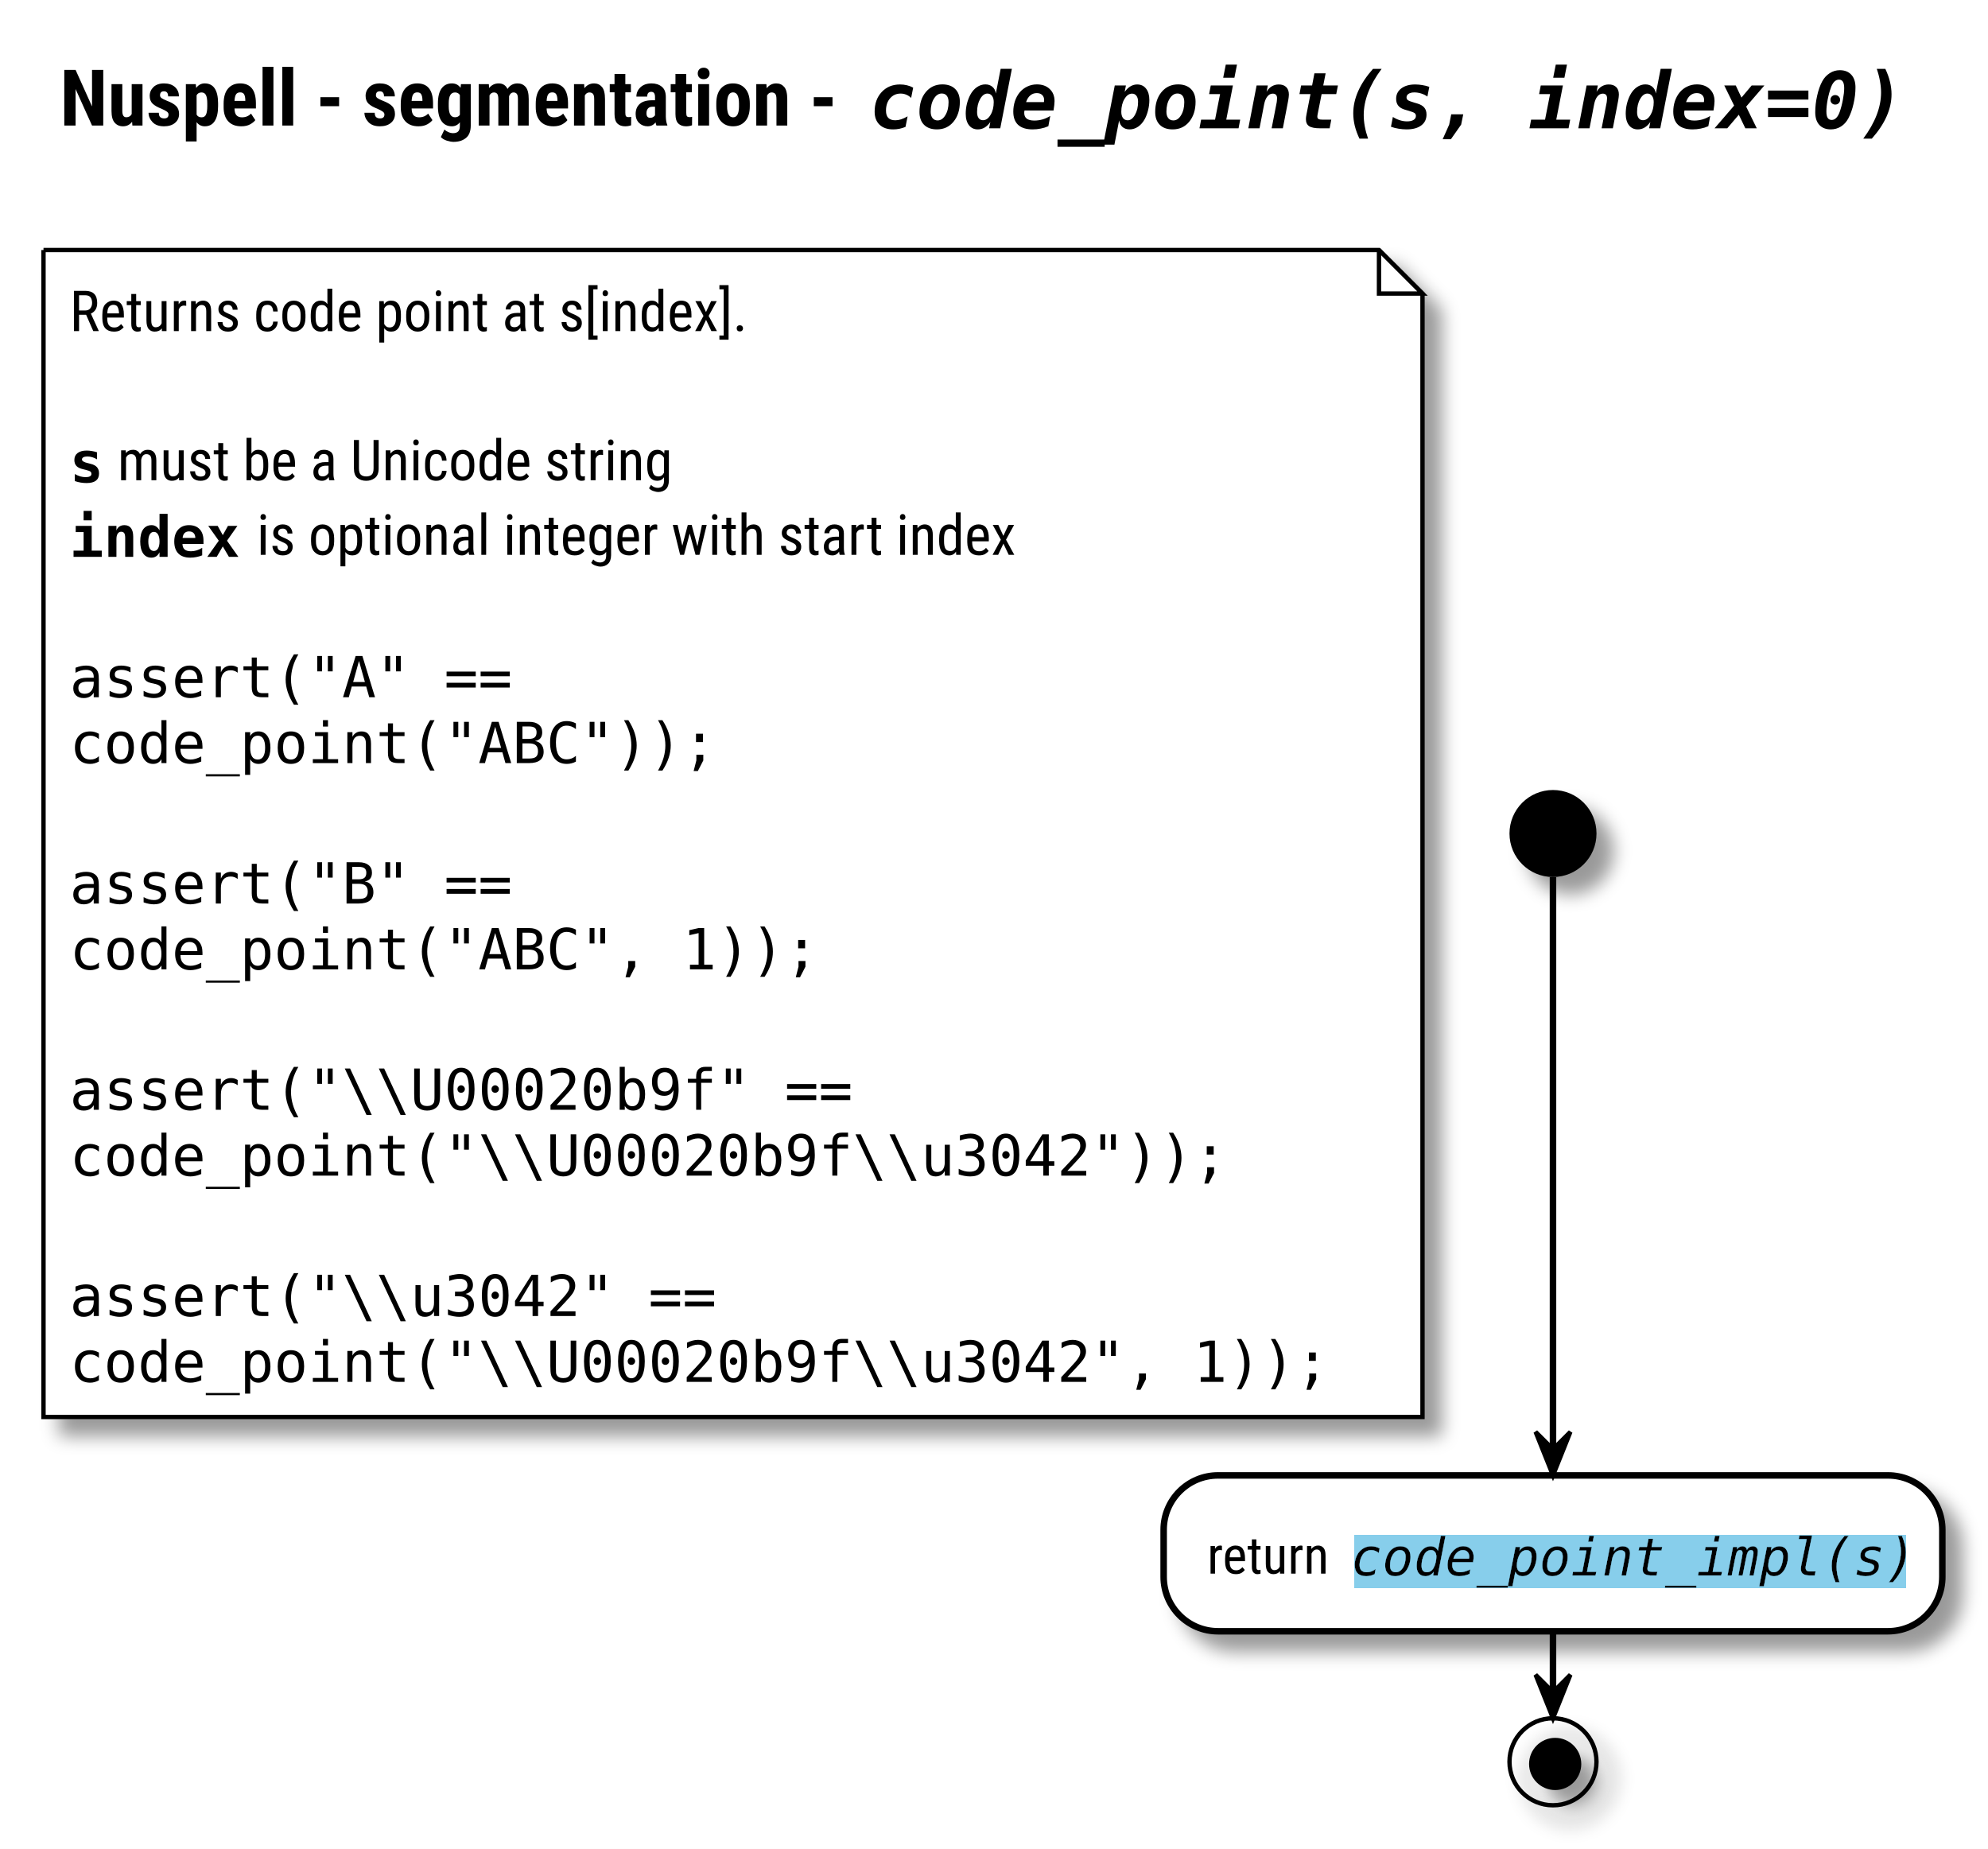
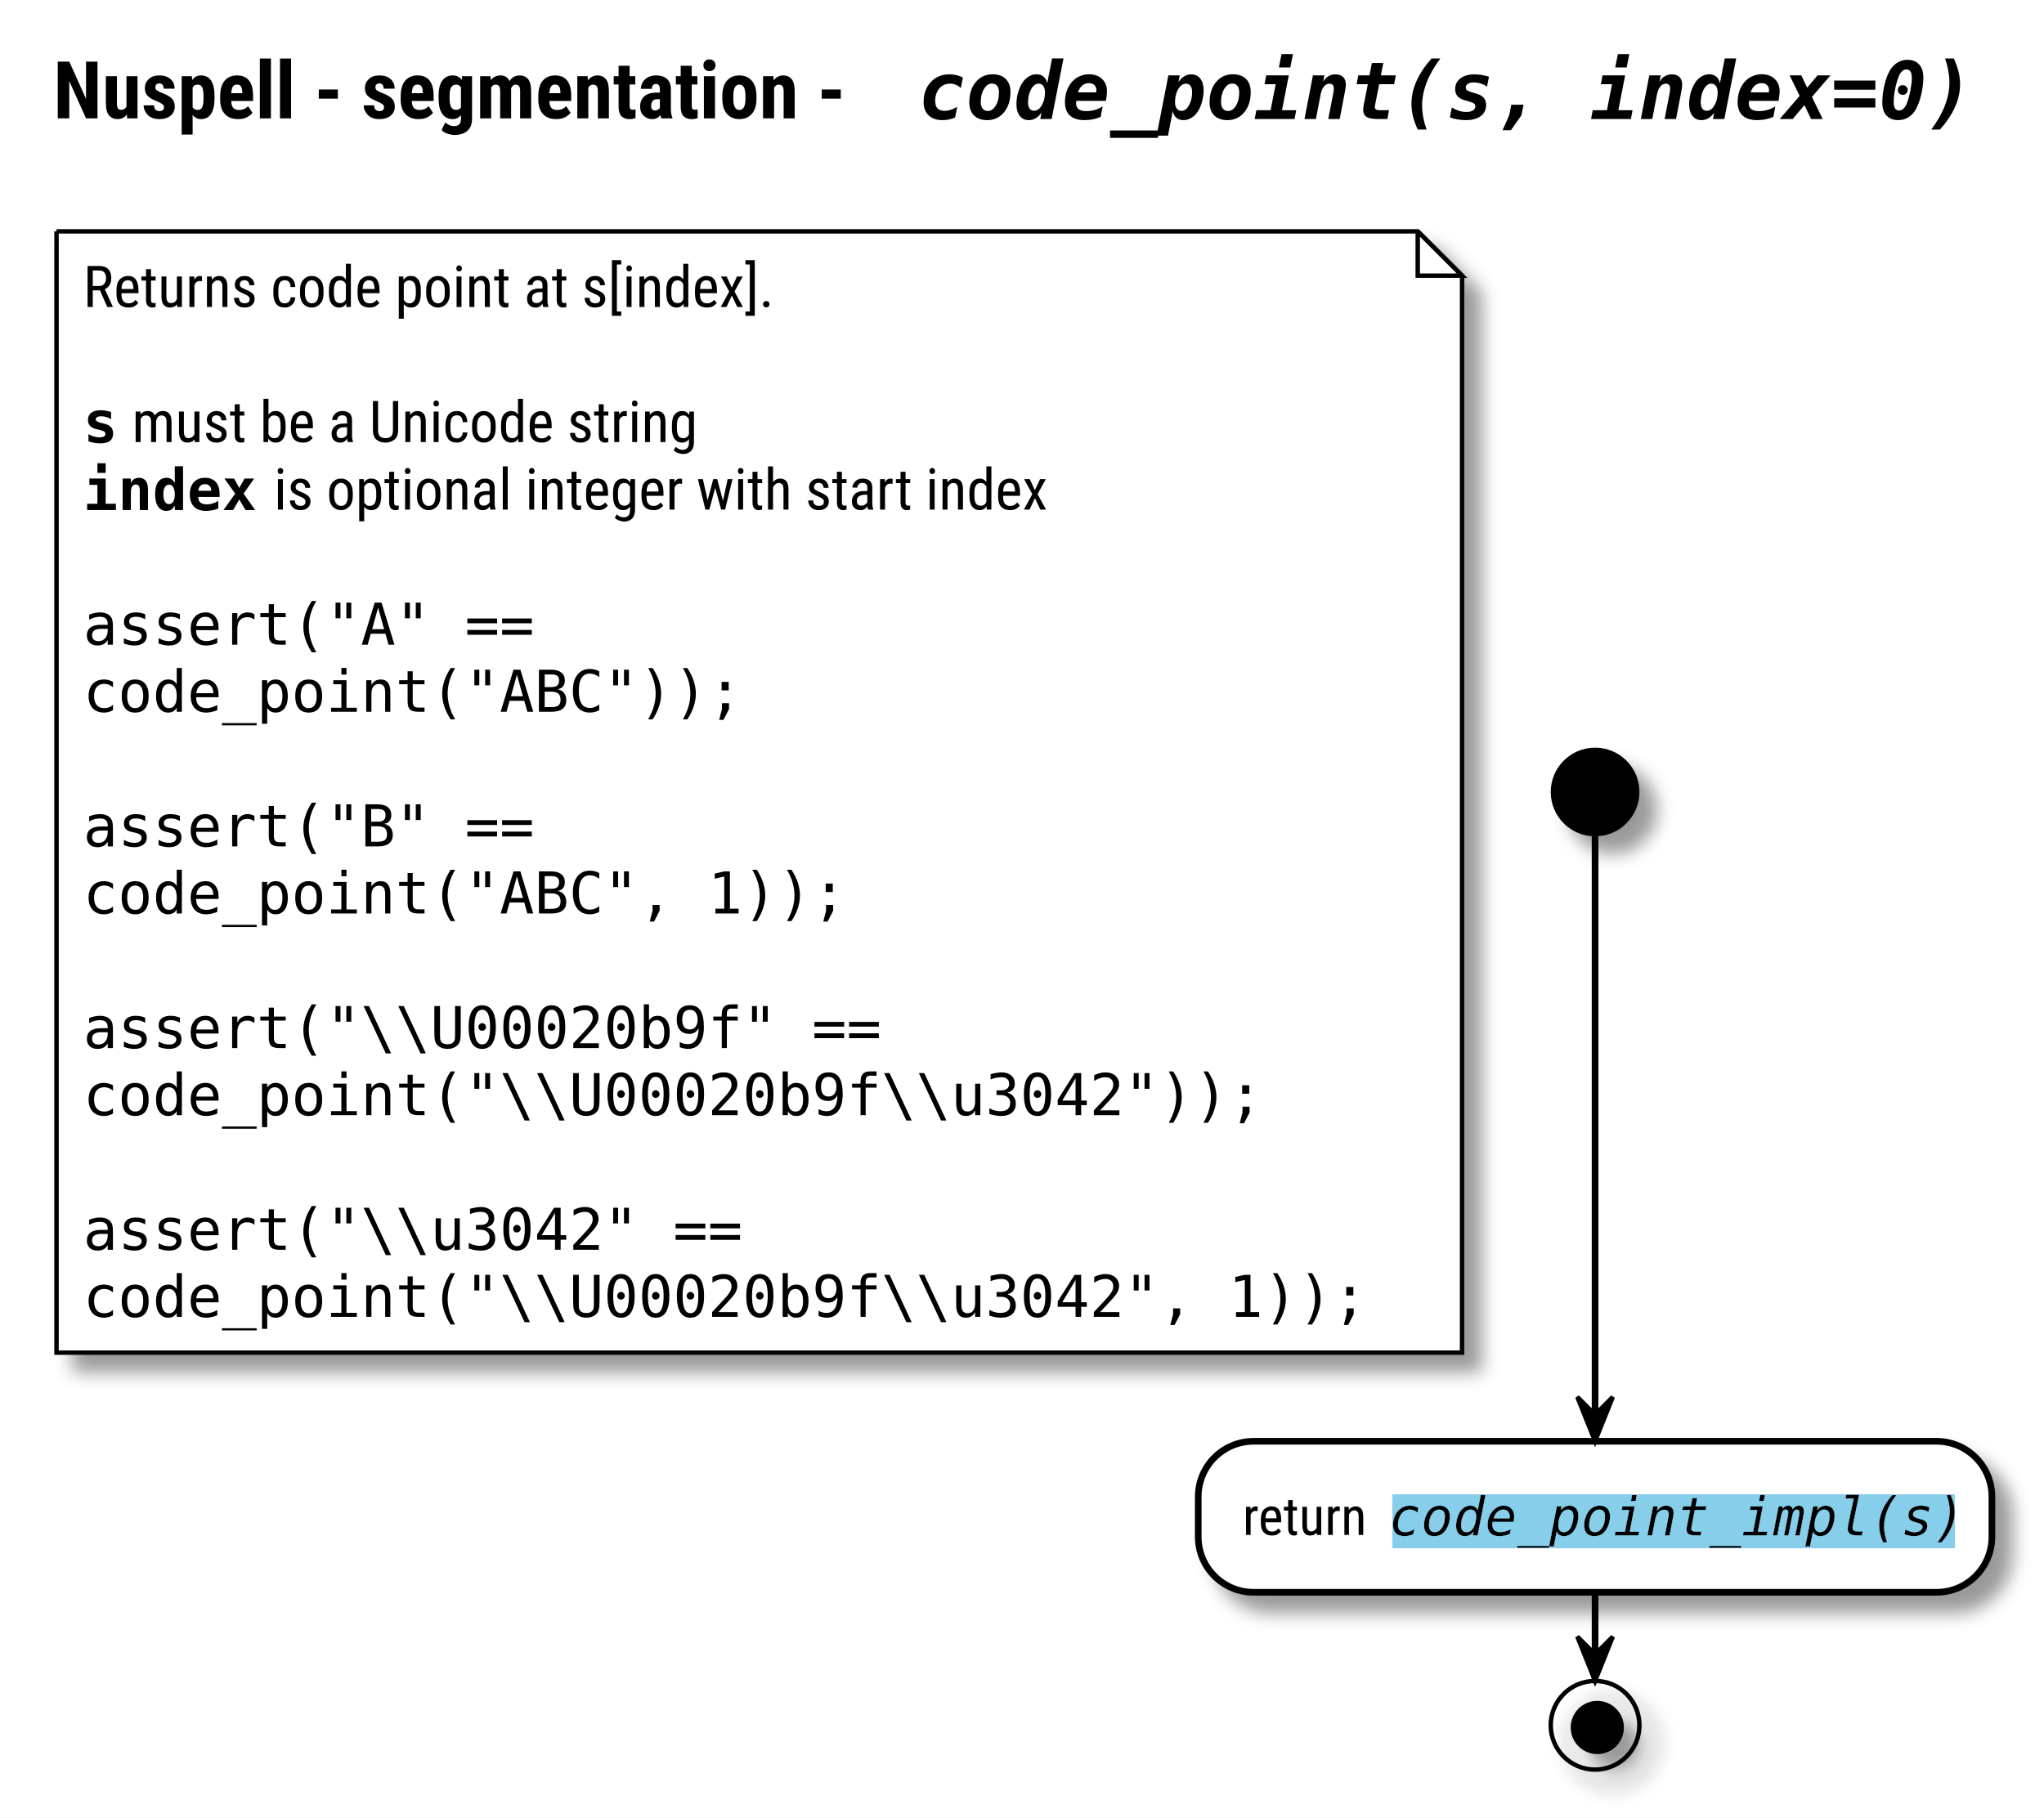
- <svg xmlns="http://www.w3.org/2000/svg" contentScriptType="application/ecmascript" contentStyleType="text/css" height="425px" preserveAspectRatio="none" style="width:457px;height:425px;" version="1.1" viewBox="0 0 457 425" width="457px" zoomAndPan="magnify">
+ <svg xmlns="http://www.w3.org/2000/svg" contentScriptType="application/ecmascript" contentStyleType="text/css" height="410px" preserveAspectRatio="none" style="width:461px;height:410px;" version="1.1" viewBox="0 0 461 410" width="461px" zoomAndPan="magnify">
  <defs>
-     <linearGradient id="g1f1ap5pa120wv0" x1="0%" x2="100%" y1="50%" y2="50%">
+     <linearGradient id="ght9ez640or9i0" x1="0%" x2="100%" y1="50%" y2="50%">
      <stop offset="0%" stop-color="#FFFFFF" />
      <stop offset="100%" stop-color="#FFFFFF" />
    </linearGradient>
-     <filter height="300%" id="f1f1ap5pa120wv" width="300%" x="-1" y="-1">
+     <filter height="300%" id="fht9ez640or9i" width="300%" x="-1" y="-1">
      <feGaussianBlur result="blurOut" stdDeviation="2.0" />
      <feColorMatrix in="blurOut" result="blurOut2" type="matrix" values="0 0 0 0 0 0 0 0 0 0 0 0 0 0 0 0 0 0 .4 0" />
      <feOffset dx="4.0" dy="4.0" in="blurOut2" result="blurOut3" />
      <feBlend in="SourceGraphic" in2="blurOut3" mode="normal" />
    </filter>
-     <filter height="1" id="b1f1ap5pa120wv0" width="1" x="0" y="0">
+     <filter height="1" id="bht9ez640or9i0" width="1" x="0" y="0">
      <feFlood flood-color="#87CEEB" result="flood" />
      <feComposite in="SourceGraphic" in2="flood" operator="over" />
    </filter>
  </defs>
  <g>
-     <rect fill="url(#g1f1ap5pa120wv0)" height="425" style="stroke: none; stroke-width: 1.0;" width="457" x="0" y="0" />
-     <text fill="#000000" font-family="Roboto Condensed" font-size="18" font-weight="bold" lengthAdjust="spacingAndGlyphs" textLength="182" x="13.75" y="28.861">Nuspell - segmentation -</text>
-     <text fill="#000000" font-family="monospace" font-size="18" font-style="italic" font-weight="bold" lengthAdjust="spacingAndGlyphs" textLength="242" x="199.75" y="29.494">code_point(s, index=0)</text>
-     <text fill="#000000" font-family="Roboto Condensed" font-size="18" font-weight="bold" lengthAdjust="spacingAndGlyphs" textLength="0" x="229.75" y="52.601" />
-     <path d="M10,57.478 L10,325.701 L327,325.701 L327,67.478 L317,57.478 L10,57.478 " fill="#FFFFFF" filter="url(#f1f1ap5pa120wv)" style="stroke: #000000; stroke-width: 1.0;" />
-     <path d="M317,57.478 L317,67.478 L327,67.478 L317,57.478 " fill="#FFFFFF" style="stroke: #000000; stroke-width: 1.0;" />
-     <text fill="#000000" font-family="Roboto Condensed" font-size="13" lengthAdjust="spacingAndGlyphs" textLength="154" x="16" y="76.101">Returns code point at s[index].</text>
-     <text fill="#000000" font-family="Roboto Condensed" font-size="13" lengthAdjust="spacingAndGlyphs" textLength="0" x="19" y="93.246" />
-     <text fill="#000000" font-family="monospace" font-size="13" font-weight="bold" lengthAdjust="spacingAndGlyphs" textLength="8" x="16" y="110.848">s</text>
-     <text fill="#000000" font-family="Roboto Condensed" font-size="13" lengthAdjust="spacingAndGlyphs" textLength="126" x="27" y="110.391">must be a Unicode string</text>
-     <text fill="#000000" font-family="monospace" font-size="13" font-weight="bold" lengthAdjust="spacingAndGlyphs" textLength="40" x="16" y="127.993">index</text>
-     <text fill="#000000" font-family="Roboto Condensed" font-size="13" lengthAdjust="spacingAndGlyphs" textLength="173" x="59" y="127.536">is optional integer with start index</text>
-     <text fill="#000000" font-family="Roboto Condensed" font-size="13" lengthAdjust="spacingAndGlyphs" textLength="0" x="19" y="144.681" />
-     <text fill="#000000" font-family="monospace" font-size="13" lengthAdjust="spacingAndGlyphs" textLength="104" x="16" y="160.27">assert("A" ==</text>
-     <text fill="#000000" font-family="monospace" font-size="13" lengthAdjust="spacingAndGlyphs" textLength="152" x="16" y="175.403">code_point("ABC"));</text>
-     <text fill="#000000" font-family="Roboto Condensed" font-size="13" lengthAdjust="spacingAndGlyphs" textLength="0" x="19" y="192.091" />
-     <text fill="#000000" font-family="monospace" font-size="13" lengthAdjust="spacingAndGlyphs" textLength="104" x="16" y="207.681">assert("B" ==</text>
-     <text fill="#000000" font-family="monospace" font-size="13" lengthAdjust="spacingAndGlyphs" textLength="176" x="16" y="222.814">code_point("ABC", 1));</text>
-     <text fill="#000000" font-family="Roboto Condensed" font-size="13" lengthAdjust="spacingAndGlyphs" textLength="0" x="19" y="239.502" />
-     <text fill="#000000" font-family="monospace" font-size="13" lengthAdjust="spacingAndGlyphs" textLength="184" x="16" y="255.092">assert("\\U00020b9f" ==</text>
-     <text fill="#000000" font-family="monospace" font-size="13" lengthAdjust="spacingAndGlyphs" textLength="272" x="16" y="270.225">code_point("\\U00020b9f\\u3042"));</text>
-     <text fill="#000000" font-family="Roboto Condensed" font-size="13" lengthAdjust="spacingAndGlyphs" textLength="0" x="19" y="286.913" />
-     <text fill="#000000" font-family="monospace" font-size="13" lengthAdjust="spacingAndGlyphs" textLength="152" x="16" y="302.502">assert("\\u3042" ==</text>
-     <text fill="#000000" font-family="monospace" font-size="13" lengthAdjust="spacingAndGlyphs" textLength="296" x="16" y="317.635">code_point("\\U00020b9f\\u3042", 1));</text>
-     <ellipse cx="357" cy="191.59" fill="#000000" filter="url(#f1f1ap5pa120wv)" rx="10" ry="10" style="stroke: none; stroke-width: 1.0;" />
-     <rect fill="#FFFFFF" filter="url(#f1f1ap5pa120wv)" height="35.826" rx="12.5" ry="12.5" style="stroke: #000000; stroke-width: 1.5;" width="179" x="267.5" y="339.135" />
-     <text fill="#000000" font-family="Roboto Condensed" font-size="12" lengthAdjust="spacingAndGlyphs" textLength="30" x="277.5" y="361.709">return</text>
-     <text fill="#000000" filter="url(#b1f1ap5pa120wv0)" font-family="monospace" font-size="12" font-style="italic" lengthAdjust="spacingAndGlyphs" textLength="126" x="310.5" y="362.131">code_point_impl(s)</text>
-     <ellipse cx="357" cy="404.961" fill="none" filter="url(#f1f1ap5pa120wv)" rx="10" ry="10" style="stroke: #000000; stroke-width: 1.0;" />
-     <ellipse cx="357.5" cy="405.461" fill="#000000" filter="url(#f1f1ap5pa120wv)" rx="6" ry="6" style="stroke: none; stroke-width: 1.0;" />
-     <line style="stroke: #000000; stroke-width: 1.5;" x1="357" x2="357" y1="201.59" y2="339.135" />
-     <polygon fill="#000000" points="353,329.135,357,339.135,361,329.135,357,333.135" style="stroke: #000000; stroke-width: 1.0;" />
-     <line style="stroke: #000000; stroke-width: 1.5;" x1="357" x2="357" y1="374.961" y2="394.961" />
-     <polygon fill="#000000" points="353,384.961,357,394.961,361,384.961,357,388.961" style="stroke: #000000; stroke-width: 1.0;" />
+     <rect fill="url(#ght9ez640or9i0)" height="410" style="stroke: none; stroke-width: 1.0;" width="461" x="0" y="0" />
+     <text fill="#000000" font-family="Roboto Condensed" font-size="18" font-weight="bold" lengthAdjust="spacingAndGlyphs" textLength="191" x="12" y="26.699">Nuspell - segmentation -</text>
+     <text fill="#000000" font-family="monospace" font-size="18" font-style="italic" font-weight="bold" lengthAdjust="spacingAndGlyphs" textLength="242" x="207" y="26.849">code_point(s, index=0)</text>
+     <text fill="#000000" font-family="Roboto Condensed" font-size="18" font-weight="bold" lengthAdjust="spacingAndGlyphs" textLength="0" x="232.5" y="47.793" />
+     <path d="M12.75,52.188 L12.75,305.125 L329.75,305.125 L329.75,62.188 L319.75,52.188 L12.75,52.188 " fill="#FFFFFF" filter="url(#fht9ez640or9i)" style="stroke: #000000; stroke-width: 1.0;" />
+     <path d="M319.75,52.188 L319.75,62.188 L329.75,62.188 L319.75,52.188 " fill="#FFFFFF" style="stroke: #000000; stroke-width: 1.0;" />
+     <text fill="#000000" font-family="Roboto Condensed" font-size="13" lengthAdjust="spacingAndGlyphs" textLength="166" x="18.75" y="69.248">Returns code point at s[index].</text>
+     <text fill="#000000" font-family="Roboto Condensed" font-size="13" lengthAdjust="spacingAndGlyphs" textLength="0" x="21.75" y="84.482" />
+     <text fill="#000000" font-family="monospace" font-size="13" font-weight="bold" lengthAdjust="spacingAndGlyphs" textLength="8" x="18.75" y="99.825">s</text>
+     <text fill="#000000" font-family="Roboto Condensed" font-size="13" lengthAdjust="spacingAndGlyphs" textLength="138" x="29.75" y="99.717">must be a Unicode string</text>
+     <text fill="#000000" font-family="monospace" font-size="13" font-weight="bold" lengthAdjust="spacingAndGlyphs" textLength="40" x="18.75" y="115.059">index</text>
+     <text fill="#000000" font-family="Roboto Condensed" font-size="13" lengthAdjust="spacingAndGlyphs" textLength="185" x="61.75" y="114.951">is optional integer with start index</text>
+     <text fill="#000000" font-family="Roboto Condensed" font-size="13" lengthAdjust="spacingAndGlyphs" textLength="0" x="21.75" y="130.185" />
+     <text fill="#000000" font-family="monospace" font-size="13" lengthAdjust="spacingAndGlyphs" textLength="104" x="18.75" y="145.426">assert("A" ==</text>
+     <text fill="#000000" font-family="monospace" font-size="13" lengthAdjust="spacingAndGlyphs" textLength="152" x="18.75" y="160.559">code_point("ABC"));</text>
+     <text fill="#000000" font-family="Roboto Condensed" font-size="13" lengthAdjust="spacingAndGlyphs" textLength="0" x="21.75" y="175.685" />
+     <text fill="#000000" font-family="monospace" font-size="13" lengthAdjust="spacingAndGlyphs" textLength="104" x="18.75" y="190.926">assert("B" ==</text>
+     <text fill="#000000" font-family="monospace" font-size="13" lengthAdjust="spacingAndGlyphs" textLength="176" x="18.75" y="206.059">code_point("ABC", 1));</text>
+     <text fill="#000000" font-family="Roboto Condensed" font-size="13" lengthAdjust="spacingAndGlyphs" textLength="0" x="21.75" y="221.185" />
+     <text fill="#000000" font-family="monospace" font-size="13" lengthAdjust="spacingAndGlyphs" textLength="184" x="18.75" y="236.426">assert("\\U00020b9f" ==</text>
+     <text fill="#000000" font-family="monospace" font-size="13" lengthAdjust="spacingAndGlyphs" textLength="272" x="18.75" y="251.559">code_point("\\U00020b9f\\u3042"));</text>
+     <text fill="#000000" font-family="Roboto Condensed" font-size="13" lengthAdjust="spacingAndGlyphs" textLength="0" x="21.75" y="266.685" />
+     <text fill="#000000" font-family="monospace" font-size="13" lengthAdjust="spacingAndGlyphs" textLength="152" x="18.75" y="281.926">assert("\\u3042" ==</text>
+     <text fill="#000000" font-family="monospace" font-size="13" lengthAdjust="spacingAndGlyphs" textLength="296" x="18.75" y="297.059">code_point("\\U00020b9f\\u3042", 1));</text>
+     <ellipse cx="359.75" cy="178.656" fill="#000000" filter="url(#fht9ez640or9i)" rx="10" ry="10" style="stroke: none; stroke-width: 1.0;" />
+     <rect fill="#FFFFFF" filter="url(#fht9ez640or9i)" height="34.062" rx="12.5" ry="12.5" style="stroke: #000000; stroke-width: 1.5;" width="179" x="270.25" y="325.125" />
+     <text fill="#000000" font-family="Roboto Condensed" font-size="12" lengthAdjust="spacingAndGlyphs" textLength="30" x="280.25" y="346.258">return</text>
+     <text fill="#000000" filter="url(#bht9ez640or9i0)" font-family="monospace" font-size="12" font-style="italic" lengthAdjust="spacingAndGlyphs" textLength="126" x="313.25" y="346.357">code_point_impl(s)</text>
+     <ellipse cx="359.75" cy="389.188" fill="none" filter="url(#fht9ez640or9i)" rx="10" ry="10" style="stroke: #000000; stroke-width: 1.0;" />
+     <ellipse cx="360.25" cy="389.688" fill="#000000" filter="url(#fht9ez640or9i)" rx="6" ry="6" style="stroke: none; stroke-width: 1.0;" />
+     <line style="stroke: #000000; stroke-width: 1.5;" x1="359.75" x2="359.75" y1="188.656" y2="325.125" />
+     <polygon fill="#000000" points="355.75,315.125,359.75,325.125,363.75,315.125,359.75,319.125" style="stroke: #000000; stroke-width: 1.0;" />
+     <line style="stroke: #000000; stroke-width: 1.5;" x1="359.75" x2="359.75" y1="359.188" y2="379.188" />
+     <polygon fill="#000000" points="355.75,369.188,359.75,379.188,363.75,369.188,359.75,373.188" style="stroke: #000000; stroke-width: 1.0;" />
  </g>
</svg>
